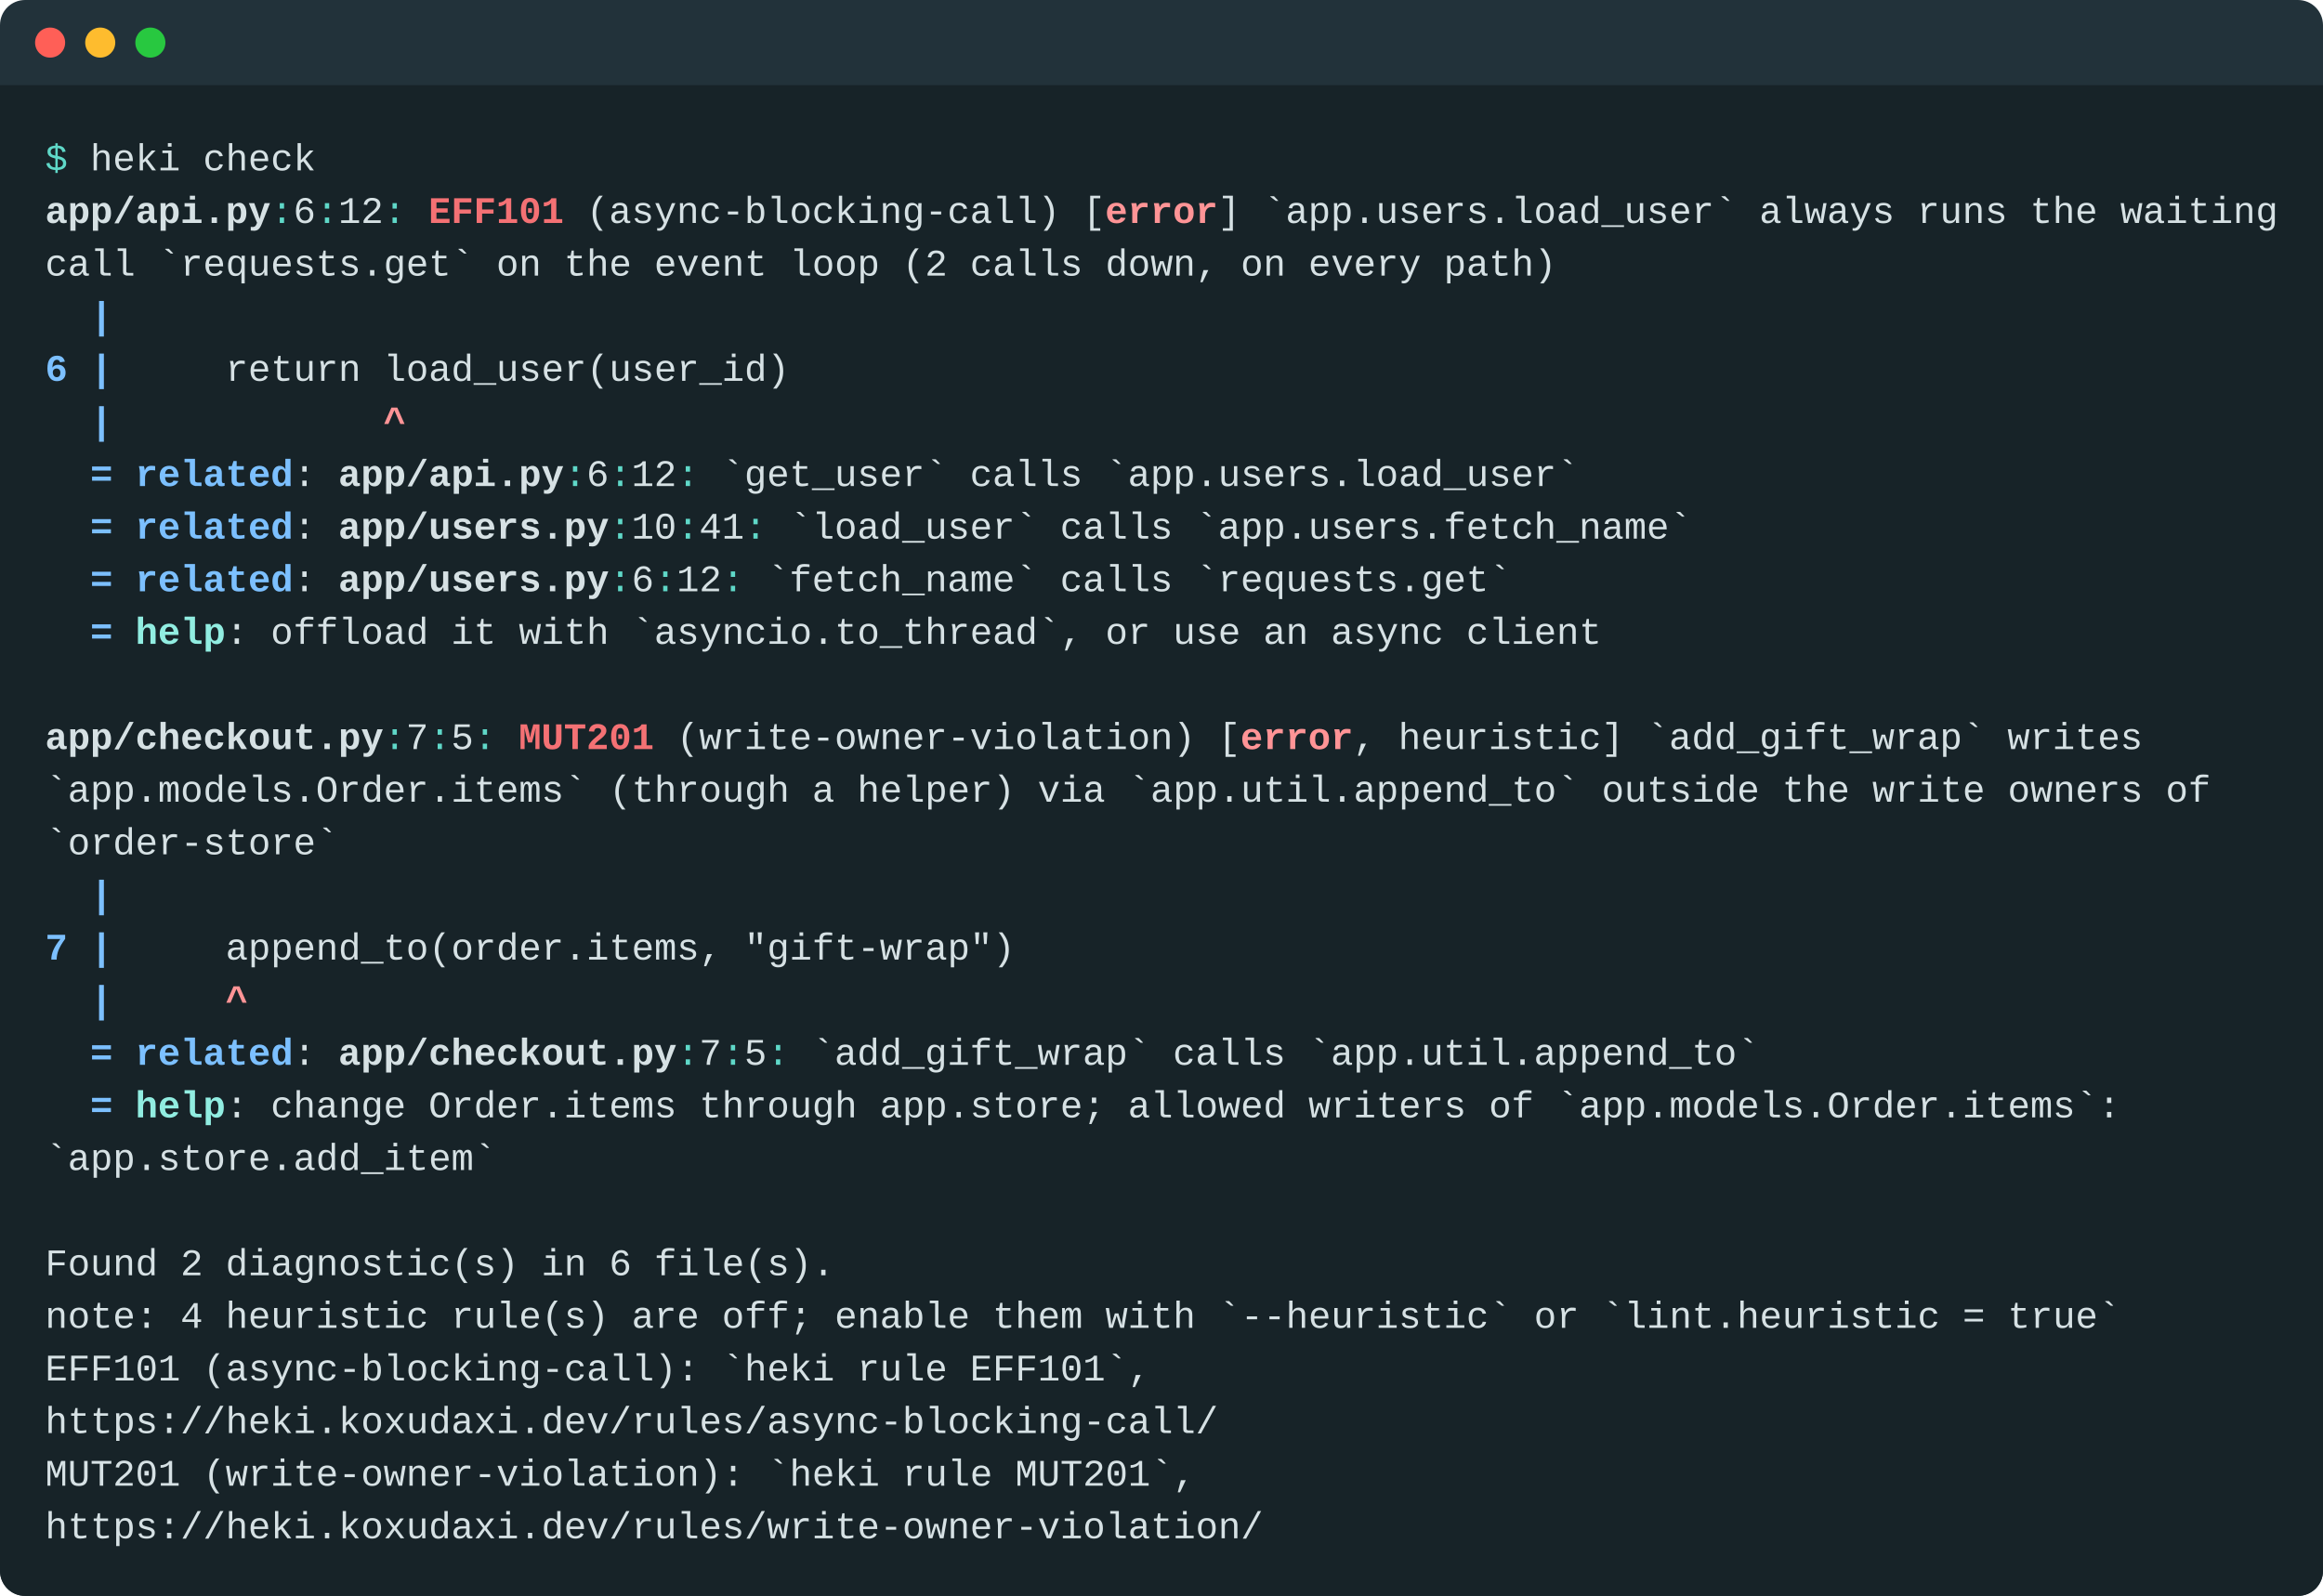
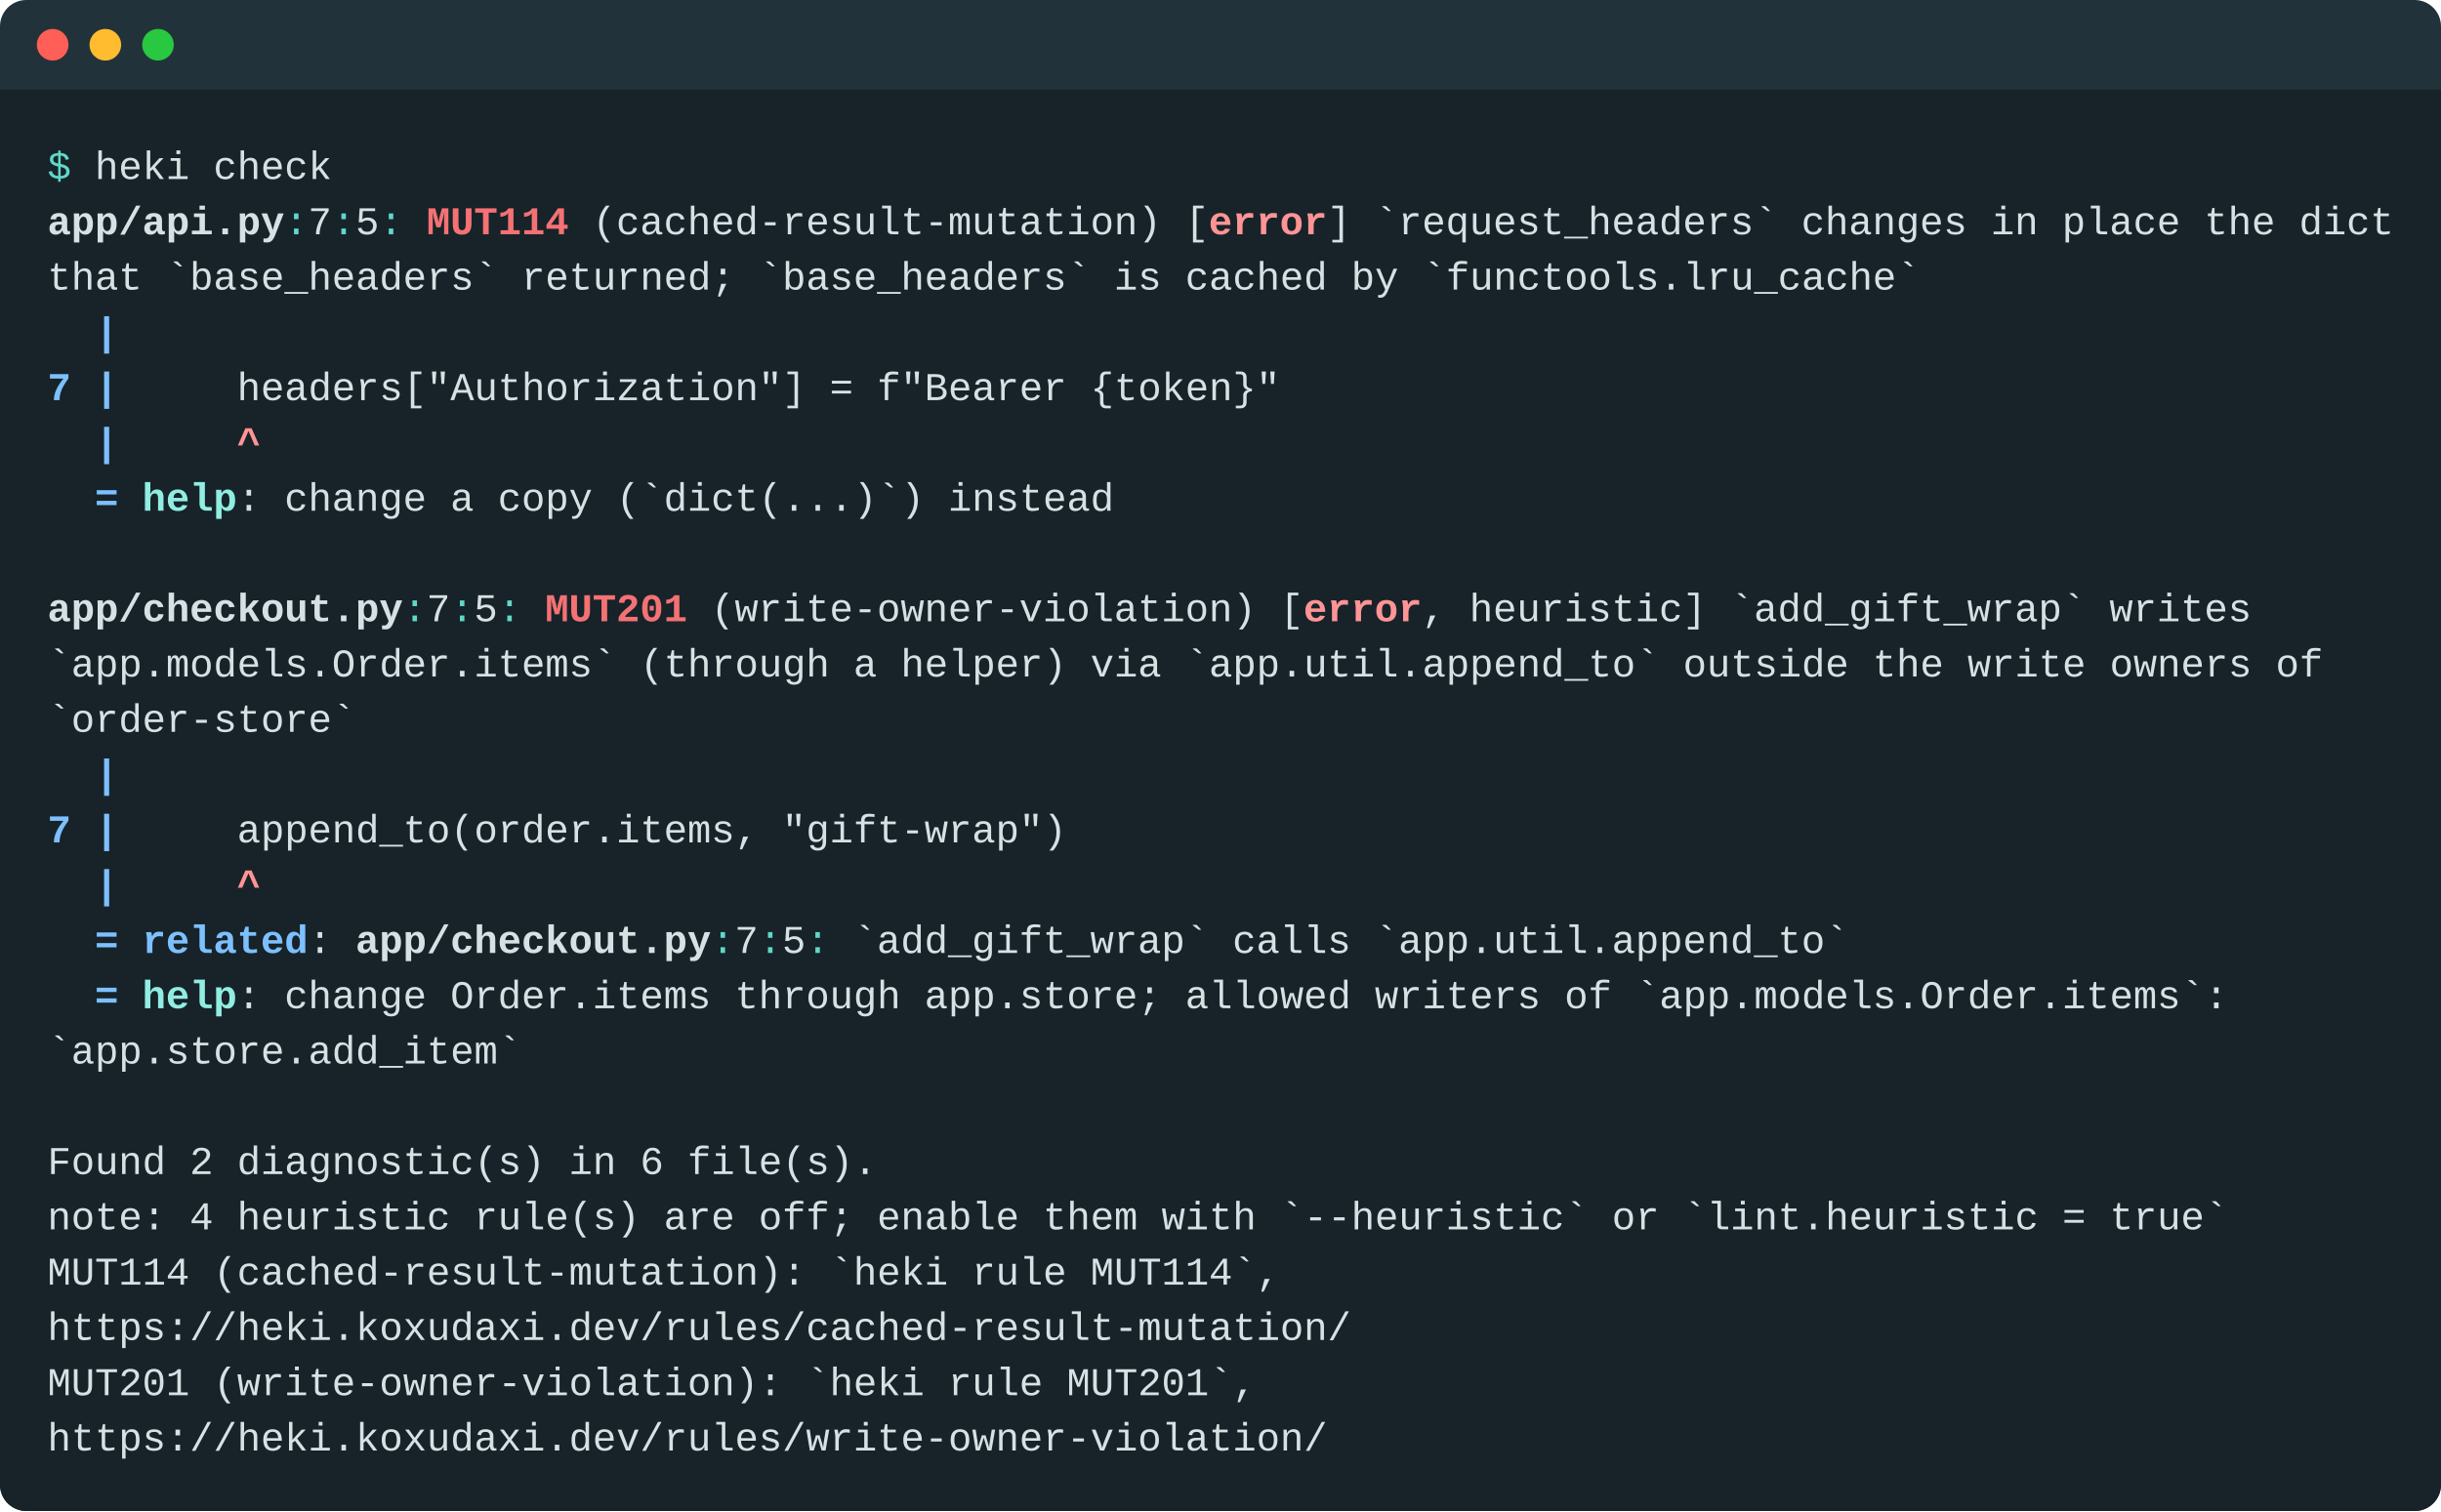
- <svg xmlns="http://www.w3.org/2000/svg" width="927" height="637" viewBox="0 0 927 637" role="img">
+ <svg xmlns="http://www.w3.org/2000/svg" width="927" height="574" viewBox="0 0 927 574" role="img">
  <style>
text{font-family:ui-monospace, SFMono-Regular, Menlo, Consolas, "Liberation Mono", monospace;font-size:15px;white-space:pre;fill:#d6e1e4}
.b{font-weight:700}
.f1{fill:#f47174}
.f6{fill:#5fd8c8}
.f9{fill:#ff9496}
.f12{fill:#7cc0ff}
.f14{fill:#91ede1}
</style>
-   <rect width="927" height="637" rx="10" fill="#22323a" />
-   <path d="M0 34H927V627A10 10 0 0 1 917 637H10A10 10 0 0 1 0 627Z" fill="#172328" />
+   <rect width="927" height="574" rx="10" fill="#22323a" />
+   <path d="M0 34H927V564A10 10 0 0 1 917 574H10A10 10 0 0 1 0 564Z" fill="#172328" />
  <circle cx="20" cy="17" r="6" fill="#ff5f57" />
  <circle cx="40" cy="17" r="6" fill="#febc2e" />
  <circle cx="60" cy="17" r="6" fill="#28c840" />
  <text y="68" xml:space="preserve">
    <tspan x="18" textLength="9" class="f6">$</tspan>
    <tspan x="27" textLength="99"> heki check</tspan>
  </text>
  <text y="89" xml:space="preserve">
    <tspan x="18" textLength="90" class="b">app/api.py</tspan>
    <tspan x="108" textLength="9" class="f6">:</tspan>
-     <tspan x="117" textLength="9">6</tspan>
+     <tspan x="117" textLength="9">7</tspan>
    <tspan x="126" textLength="9" class="f6">:</tspan>
-     <tspan x="135" textLength="18">12</tspan>
-     <tspan x="153" textLength="9" class="f6">:</tspan>
-     <tspan x="171" textLength="54" class="b f1">EFF101</tspan>
-     <tspan x="225" textLength="216"> (async-blocking-call) [</tspan>
-     <tspan x="441" textLength="45" class="b f9">error</tspan>
-     <tspan x="486" textLength="423">] `app.users.load_user` always runs the waiting</tspan>
+     <tspan x="135" textLength="9">5</tspan>
+     <tspan x="144" textLength="9" class="f6">:</tspan>
+     <tspan x="162" textLength="54" class="b f1">MUT114</tspan>
+     <tspan x="216" textLength="243"> (cached-result-mutation) [</tspan>
+     <tspan x="459" textLength="45" class="b f9">error</tspan>
+     <tspan x="504" textLength="405">] `request_headers` changes in place the dict</tspan>
  </text>
  <text y="110" xml:space="preserve">
-     <tspan x="18" textLength="603">call `requests.get` on the event loop (2 calls down, on every path)</tspan>
+     <tspan x="18" textLength="711">that `base_headers` returned; `base_headers` is cached by `functools.lru_cache`</tspan>
  </text>
  <text y="131" xml:space="preserve">
    <tspan x="36" textLength="9" class="b f12">|</tspan>
  </text>
  <text y="152" xml:space="preserve">
-     <tspan x="18" textLength="27" class="b f12">6 |</tspan>
-     <tspan x="45" textLength="270">     return load_user(user_id)</tspan>
+     <tspan x="18" textLength="27" class="b f12">7 |</tspan>
+     <tspan x="45" textLength="441">     headers["Authorization"] = f"Bearer {token}"</tspan>
  </text>
  <text y="173" xml:space="preserve">
    <tspan x="36" textLength="9" class="b f12">|</tspan>
-     <tspan x="153" textLength="9" class="b f9">^</tspan>
+     <tspan x="90" textLength="9" class="b f9">^</tspan>
  </text>
  <text y="194" xml:space="preserve">
    <tspan x="36" textLength="9" class="b f12">=</tspan>
-     <tspan x="54" textLength="63" class="b f12">related</tspan>
-     <tspan x="117" textLength="18">: </tspan>
-     <tspan x="135" textLength="90" class="b">app/api.py</tspan>
-     <tspan x="225" textLength="9" class="f6">:</tspan>
-     <tspan x="234" textLength="9">6</tspan>
-     <tspan x="243" textLength="9" class="f6">:</tspan>
-     <tspan x="252" textLength="18">12</tspan>
-     <tspan x="270" textLength="9" class="f6">:</tspan>
-     <tspan x="279" textLength="351"> `get_user` calls `app.users.load_user`</tspan>
-   </text>
-   <text y="215" xml:space="preserve">
-     <tspan x="36" textLength="9" class="b f12">=</tspan>
-     <tspan x="54" textLength="63" class="b f12">related</tspan>
-     <tspan x="117" textLength="18">: </tspan>
-     <tspan x="135" textLength="108" class="b">app/users.py</tspan>
-     <tspan x="243" textLength="9" class="f6">:</tspan>
-     <tspan x="252" textLength="18">10</tspan>
-     <tspan x="270" textLength="9" class="f6">:</tspan>
-     <tspan x="279" textLength="18">41</tspan>
-     <tspan x="297" textLength="9" class="f6">:</tspan>
-     <tspan x="306" textLength="369"> `load_user` calls `app.users.fetch_name`</tspan>
+     <tspan x="54" textLength="36" class="b f14">help</tspan>
+     <tspan x="90" textLength="333">: change a copy (`dict(...)`) instead</tspan>
  </text>
  <text y="236" xml:space="preserve">
-     <tspan x="36" textLength="9" class="b f12">=</tspan>
-     <tspan x="54" textLength="63" class="b f12">related</tspan>
-     <tspan x="117" textLength="18">: </tspan>
-     <tspan x="135" textLength="108" class="b">app/users.py</tspan>
-     <tspan x="243" textLength="9" class="f6">:</tspan>
-     <tspan x="252" textLength="9">6</tspan>
-     <tspan x="261" textLength="9" class="f6">:</tspan>
-     <tspan x="270" textLength="18">12</tspan>
-     <tspan x="288" textLength="9" class="f6">:</tspan>
-     <tspan x="297" textLength="306"> `fetch_name` calls `requests.get`</tspan>
-   </text>
-   <text y="257" xml:space="preserve">
-     <tspan x="36" textLength="9" class="b f12">=</tspan>
-     <tspan x="54" textLength="36" class="b f14">help</tspan>
-     <tspan x="90" textLength="549">: offload it with `asyncio.to_thread`, or use an async client</tspan>
-   </text>
-   <text y="299" xml:space="preserve">
    <tspan x="18" textLength="135" class="b">app/checkout.py</tspan>
    <tspan x="153" textLength="9" class="f6">:</tspan>
    <tspan x="162" textLength="9">7</tspan>
    <tspan x="171" textLength="9" class="f6">:</tspan>
    <tspan x="180" textLength="9">5</tspan>
    <tspan x="189" textLength="9" class="f6">:</tspan>
    <tspan x="207" textLength="54" class="b f1">MUT201</tspan>
    <tspan x="261" textLength="234"> (write-owner-violation) [</tspan>
    <tspan x="495" textLength="45" class="b f9">error</tspan>
    <tspan x="540" textLength="315">, heuristic] `add_gift_wrap` writes</tspan>
  </text>
-   <text y="320" xml:space="preserve">
+   <text y="257" xml:space="preserve">
    <tspan x="18" textLength="864">`app.models.Order.items` (through a helper) via `app.util.append_to` outside the write owners of</tspan>
  </text>
-   <text y="341" xml:space="preserve">
+   <text y="278" xml:space="preserve">
    <tspan x="18" textLength="117">`order-store`</tspan>
  </text>
-   <text y="362" xml:space="preserve">
+   <text y="299" xml:space="preserve">
    <tspan x="36" textLength="9" class="b f12">|</tspan>
  </text>
-   <text y="383" xml:space="preserve">
+   <text y="320" xml:space="preserve">
    <tspan x="18" textLength="27" class="b f12">7 |</tspan>
    <tspan x="45" textLength="360">     append_to(order.items, "gift-wrap")</tspan>
  </text>
-   <text y="404" xml:space="preserve">
+   <text y="341" xml:space="preserve">
    <tspan x="36" textLength="9" class="b f12">|</tspan>
    <tspan x="90" textLength="9" class="b f9">^</tspan>
  </text>
-   <text y="425" xml:space="preserve">
+   <text y="362" xml:space="preserve">
    <tspan x="36" textLength="9" class="b f12">=</tspan>
    <tspan x="54" textLength="63" class="b f12">related</tspan>
    <tspan x="117" textLength="18">: </tspan>
    <tspan x="135" textLength="135" class="b">app/checkout.py</tspan>
    <tspan x="270" textLength="9" class="f6">:</tspan>
    <tspan x="279" textLength="9">7</tspan>
    <tspan x="288" textLength="9" class="f6">:</tspan>
    <tspan x="297" textLength="9">5</tspan>
    <tspan x="306" textLength="9" class="f6">:</tspan>
    <tspan x="315" textLength="387"> `add_gift_wrap` calls `app.util.append_to`</tspan>
  </text>
-   <text y="446" xml:space="preserve">
+   <text y="383" xml:space="preserve">
    <tspan x="36" textLength="9" class="b f12">=</tspan>
    <tspan x="54" textLength="36" class="b f14">help</tspan>
    <tspan x="90" textLength="756">: change Order.items through app.store; allowed writers of `app.models.Order.items`:</tspan>
  </text>
-   <text y="467" xml:space="preserve">
+   <text y="404" xml:space="preserve">
    <tspan x="18" textLength="180">`app.store.add_item`</tspan>
  </text>
-   <text y="509" xml:space="preserve">
+   <text y="446" xml:space="preserve">
    <tspan x="18" textLength="315">Found 2 diagnostic(s) in 6 file(s).</tspan>
  </text>
-   <text y="530" xml:space="preserve">
+   <text y="467" xml:space="preserve">
    <tspan x="18" textLength="828">note: 4 heuristic rule(s) are off; enable them with `--heuristic` or `lint.heuristic = true`</tspan>
  </text>
-   <text y="551" xml:space="preserve">
-     <tspan x="18" textLength="441">EFF101 (async-blocking-call): `heki rule EFF101`,</tspan>
+   <text y="488" xml:space="preserve">
+     <tspan x="18" textLength="468">MUT114 (cached-result-mutation): `heki rule MUT114`,</tspan>
  </text>
-   <text y="572" xml:space="preserve">
-     <tspan x="18" textLength="468">https://heki.koxudaxi.dev/rules/async-blocking-call/</tspan>
+   <text y="509" xml:space="preserve">
+     <tspan x="18" textLength="495">https://heki.koxudaxi.dev/rules/cached-result-mutation/</tspan>
  </text>
-   <text y="593" xml:space="preserve">
+   <text y="530" xml:space="preserve">
    <tspan x="18" textLength="459">MUT201 (write-owner-violation): `heki rule MUT201`,</tspan>
  </text>
-   <text y="614" xml:space="preserve">
+   <text y="551" xml:space="preserve">
    <tspan x="18" textLength="486">https://heki.koxudaxi.dev/rules/write-owner-violation/</tspan>
  </text>
</svg>
